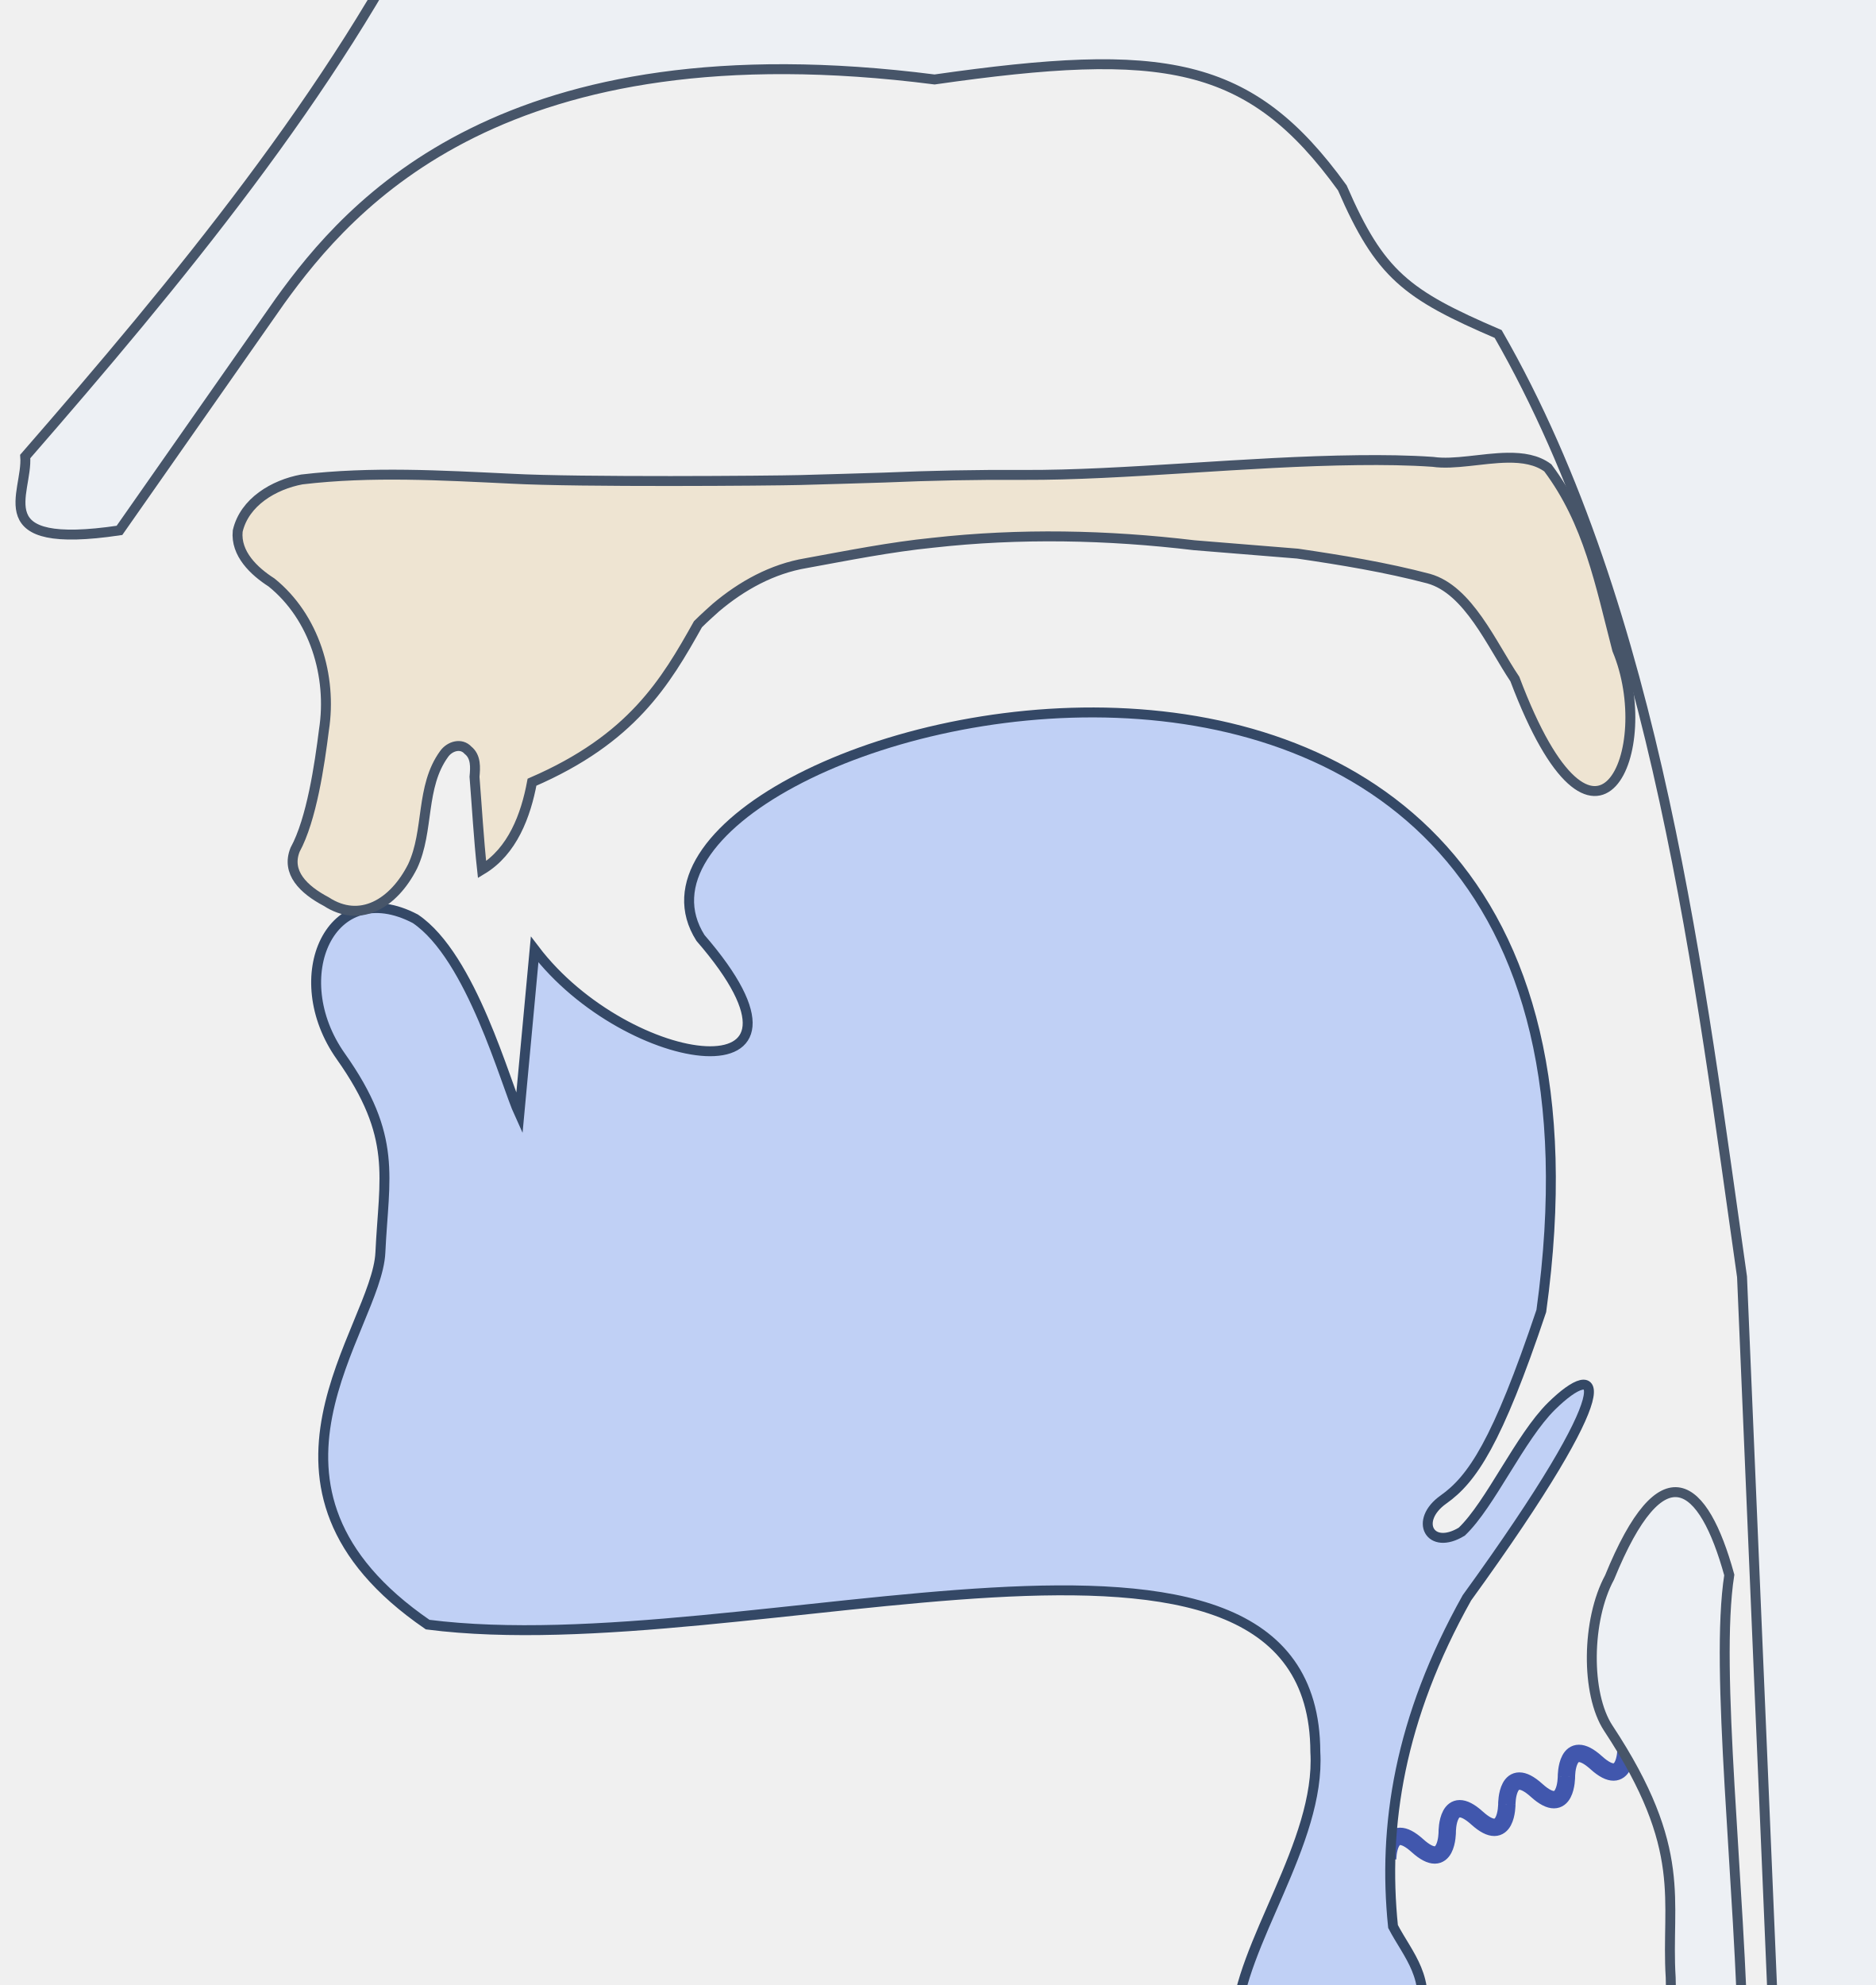
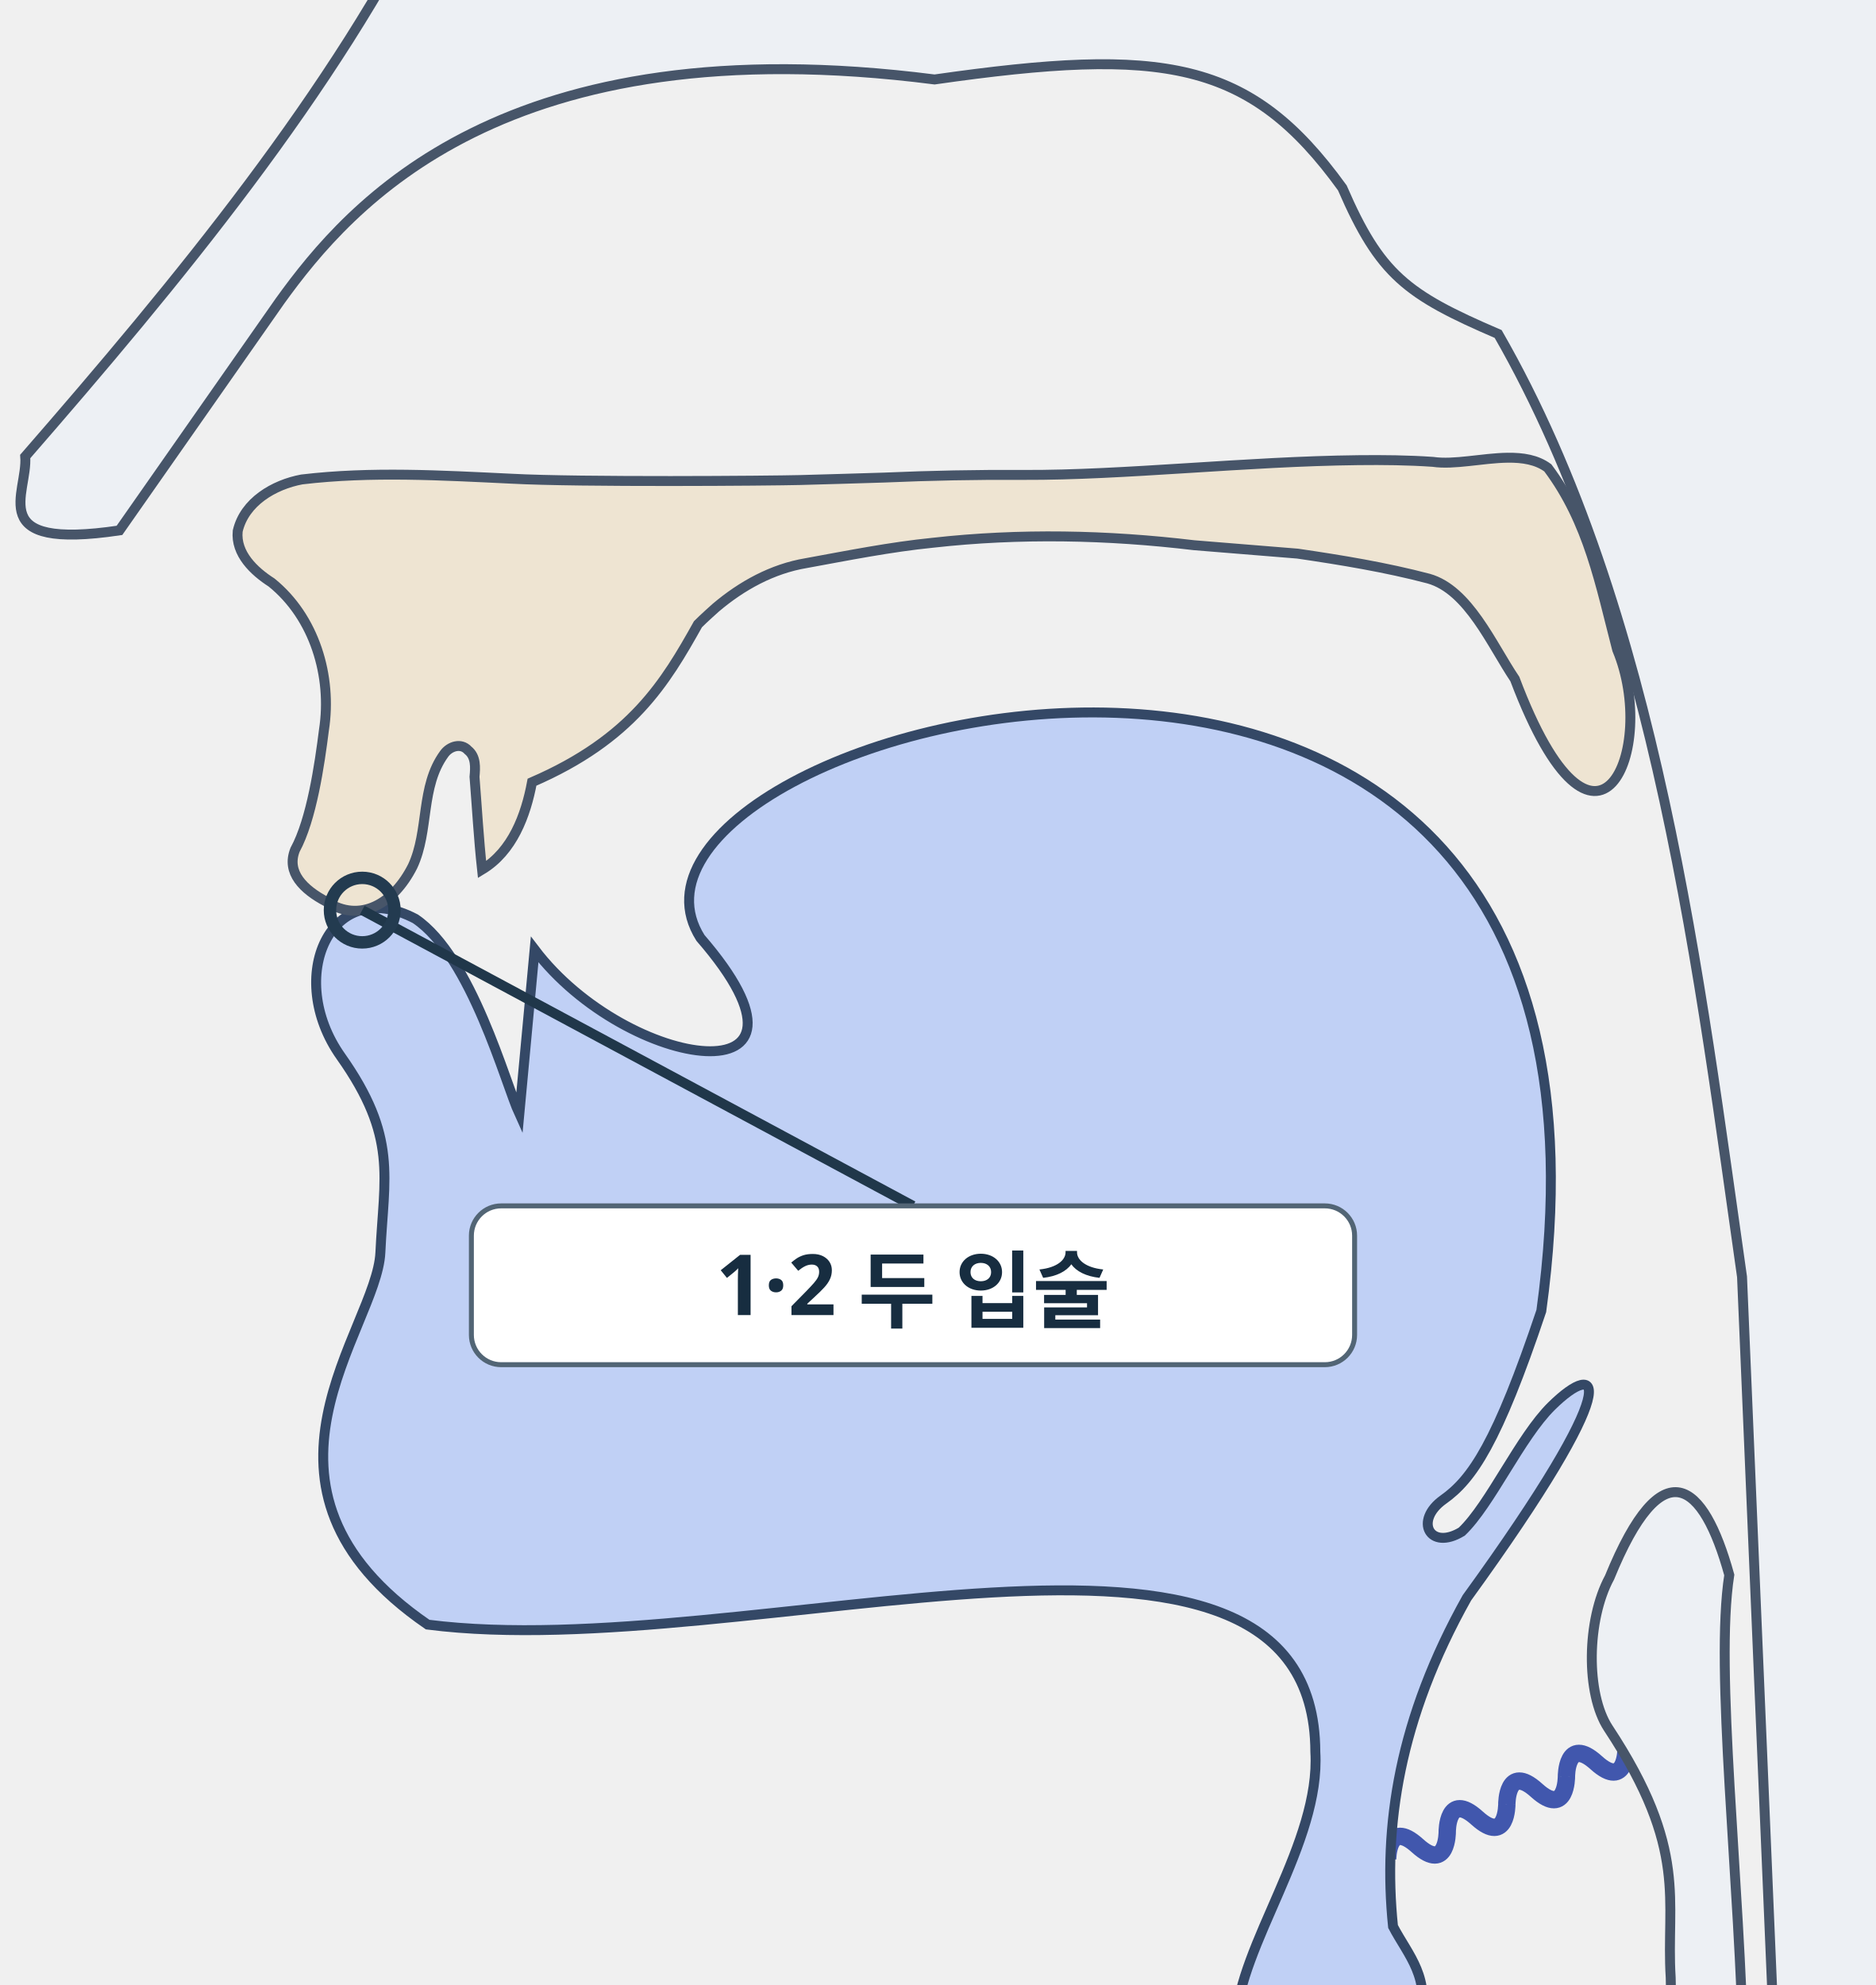
<svg xmlns="http://www.w3.org/2000/svg" width="378" height="400" version="1.1" style="fill:#edf0f4;stroke-width:2;stroke:#475569" viewBox="0 0 378 400">
  <path d="m279.66 374.71s-0.052-8.264 6.005-2.786c6.058 5.478 6.005-2.786 6.005-2.786m24.022-11.146s-0.052-8.264 6.005-2.786c6.058 5.478 6.005-2.786 6.005-2.786m-24.022 11.146s-0.052-8.264 6.005-2.786c6.058 5.478 6.005-2.786 6.005-2.786m-24.022 11.146s-0.052-8.264 6.005-2.786c6.058 5.478 6.005-2.786 6.005-2.786" style="fill:none;stroke:#4157ad;stroke-width:3.5" />
  <path d="m256.36 487.8 24.898 0.513c-2.313-9.671-7.136-25.469-1.797-33.111 5.081-4.463 14.469-17.943 2e-5 -24.384-7.9-10.468 5.216-16.879 6.417-23.101 2.763-8.988-2.119-13.729-5.133-19.507-2.082-20.237 1.261-41.888 14.887-66.223 32.357-44.68 26.743-48.177 17.063-38.641-6.375 6.28-12.334 19.813-18.09 25.294-6.428 3.924-9.708-2.213-3.693-6.473 5.771-4.088 10.783-11.368 19.714-37.985 24.706-178.45-196.46-117.89-169.46-75.182 28.628 33.053-14.677 27.013-33.419 2.339l-3.08 33.111c-2.791-6.093-9.64-31.663-20.963-39.307-17.036-8.918-26.347 11.71-15.018 27.73 11.495 16.255 8.69 24.221 7.974 39.531-0.724 15.483-30.943 47.203 9.527 74.973 64.714 8.286 178.72-34.066 178.9 25.668 1.091 18.285-15.333 38.921-16.027 54.415-1.356 30.306 11.051 52.548 7.3 80.34z" style="fill:#c0d0f5;stroke:#344866;stroke-width:2" />
  <path d="m360.83 487.8 170.95 1.027c-6.391-59.243-13.328-118.18 2.567-178.65 6.467-12.733 15.101-30.264 23.104-37.388 12.911-11.493 25.29-25.102 32.852-45.262 19.289-44.528 28.826-117.25 27.742-188.53-0.96-63.116-10.818-134.38-54.95-198.03-36.116-51.883-129.93-106.41-283.88-86.243-175.2 52.486-194.47 120.95-200.21 138.09-3.776 36.542 13.747 56.022 8.214 85.217-19.752 40.433-51.633 78.907-82.137 113.96 0.609 7.415-8.437 18.968 18.994 14.887l32.341-46.202c14.192-19.712 45.295-55.755 131.93-44.662 46.124-6.597 63.522-3.983 82.177 21.841 7.583 17.492 12.913 21.503 31.408 29.448 32.157 55.976 40.741 131.37 49.148 189.99z" />
  <path d="m303.83 92.236c-5.084 0.068-10.744 1.469-15.057 0.832-4.998-0.347-10.013-0.393-15.021-0.34-22.484 0.241-47.333 3.062-67.391 2.973-9.422-0.061-18.84 0.129-28.252 0.537-5.64 0.174-11.281 0.347-16.924 0.496s-44.395 0.471-58.113-0.271c-14.065-0.666-28.233-1.512-42.254 0.152-5.59 1.04-11.564 4.521-12.914 10.414-0.45 4.56 3.304 8.095 6.822 10.35 8.661 6.988 12.235 18.902 10.564 29.688-0.888 7.026-2.483 18.043-5.824 24.174-1.83 4.575 1.704 8.024 6.271 10.432 6.84 4.466 13.611 0.425 17.42-7.102 3.373-7.197 1.522-16.02 6.361-22.656 1.095-1.529 3.385-2.287 4.805-0.73 1.634 1.304 1.481 3.506 1.307 5.338 0.498 6.239 0.841 12.491 1.52 18.715 6.129-3.696 8.817-10.899 10.068-17.615 20.142-8.713 26.892-20.127 33.449-31.838 1.136-1.154 3.586-3.332 3.586-3.332 5.241-4.44 11.402-7.841 18.232-8.979 8.476-1.546 16.94-3.245 25.523-4.104 17.49-1.956 35.184-1.592 52.645 0.498l20.859 1.693c8.868 1.303 17.746 2.758 26.418 5.041 8.034 2.264 12.704 13.308 17.367 20.236 16.459 43.63 28.953 14.046 20.625-5.908-3.436-13.212-5.735-25.641-13.98-36.648-2.22-1.647-5.063-2.086-8.113-2.045z" style="fill:#eee4d2;stroke:#475569;stroke-width:2" />
  <path d="m333.11 488.83 17.35 0.44c3.448 0.087 1.256-58.443 0.949-73.935-0.719-36.326-5.882-78.831-2.899-97.966-5.203-18.85-13.474-25.607-24.128 0.513-4.63 8.529-4.819 23.45-0.255 30.366 16.283 24.679 11.595 34.661 12.576 50.23 0.745 30.757 1.126 60.012-3.594 90.35z" />
+   <g id="articulation-landmark" font-family="system-ui, sans-serif" stroke="none">
+     <path d="M 184 243 L 73 183.4" fill="none" stroke="#20374a" stroke-width="2" />
+     <circle cx="73" cy="183.4" r="6.5" fill="none" stroke="#233b50" stroke-width="2.5" />
+     <rect x="95" y="243" width="178" height="32" rx="6" fill="#fff" stroke="#526575" stroke-width="1" />
+     <text x="184" y="265" text-anchor="middle" fill="#172d40" font-size="17" font-weight="600">1·2 두 입술</text>
+   </g>
</svg>
